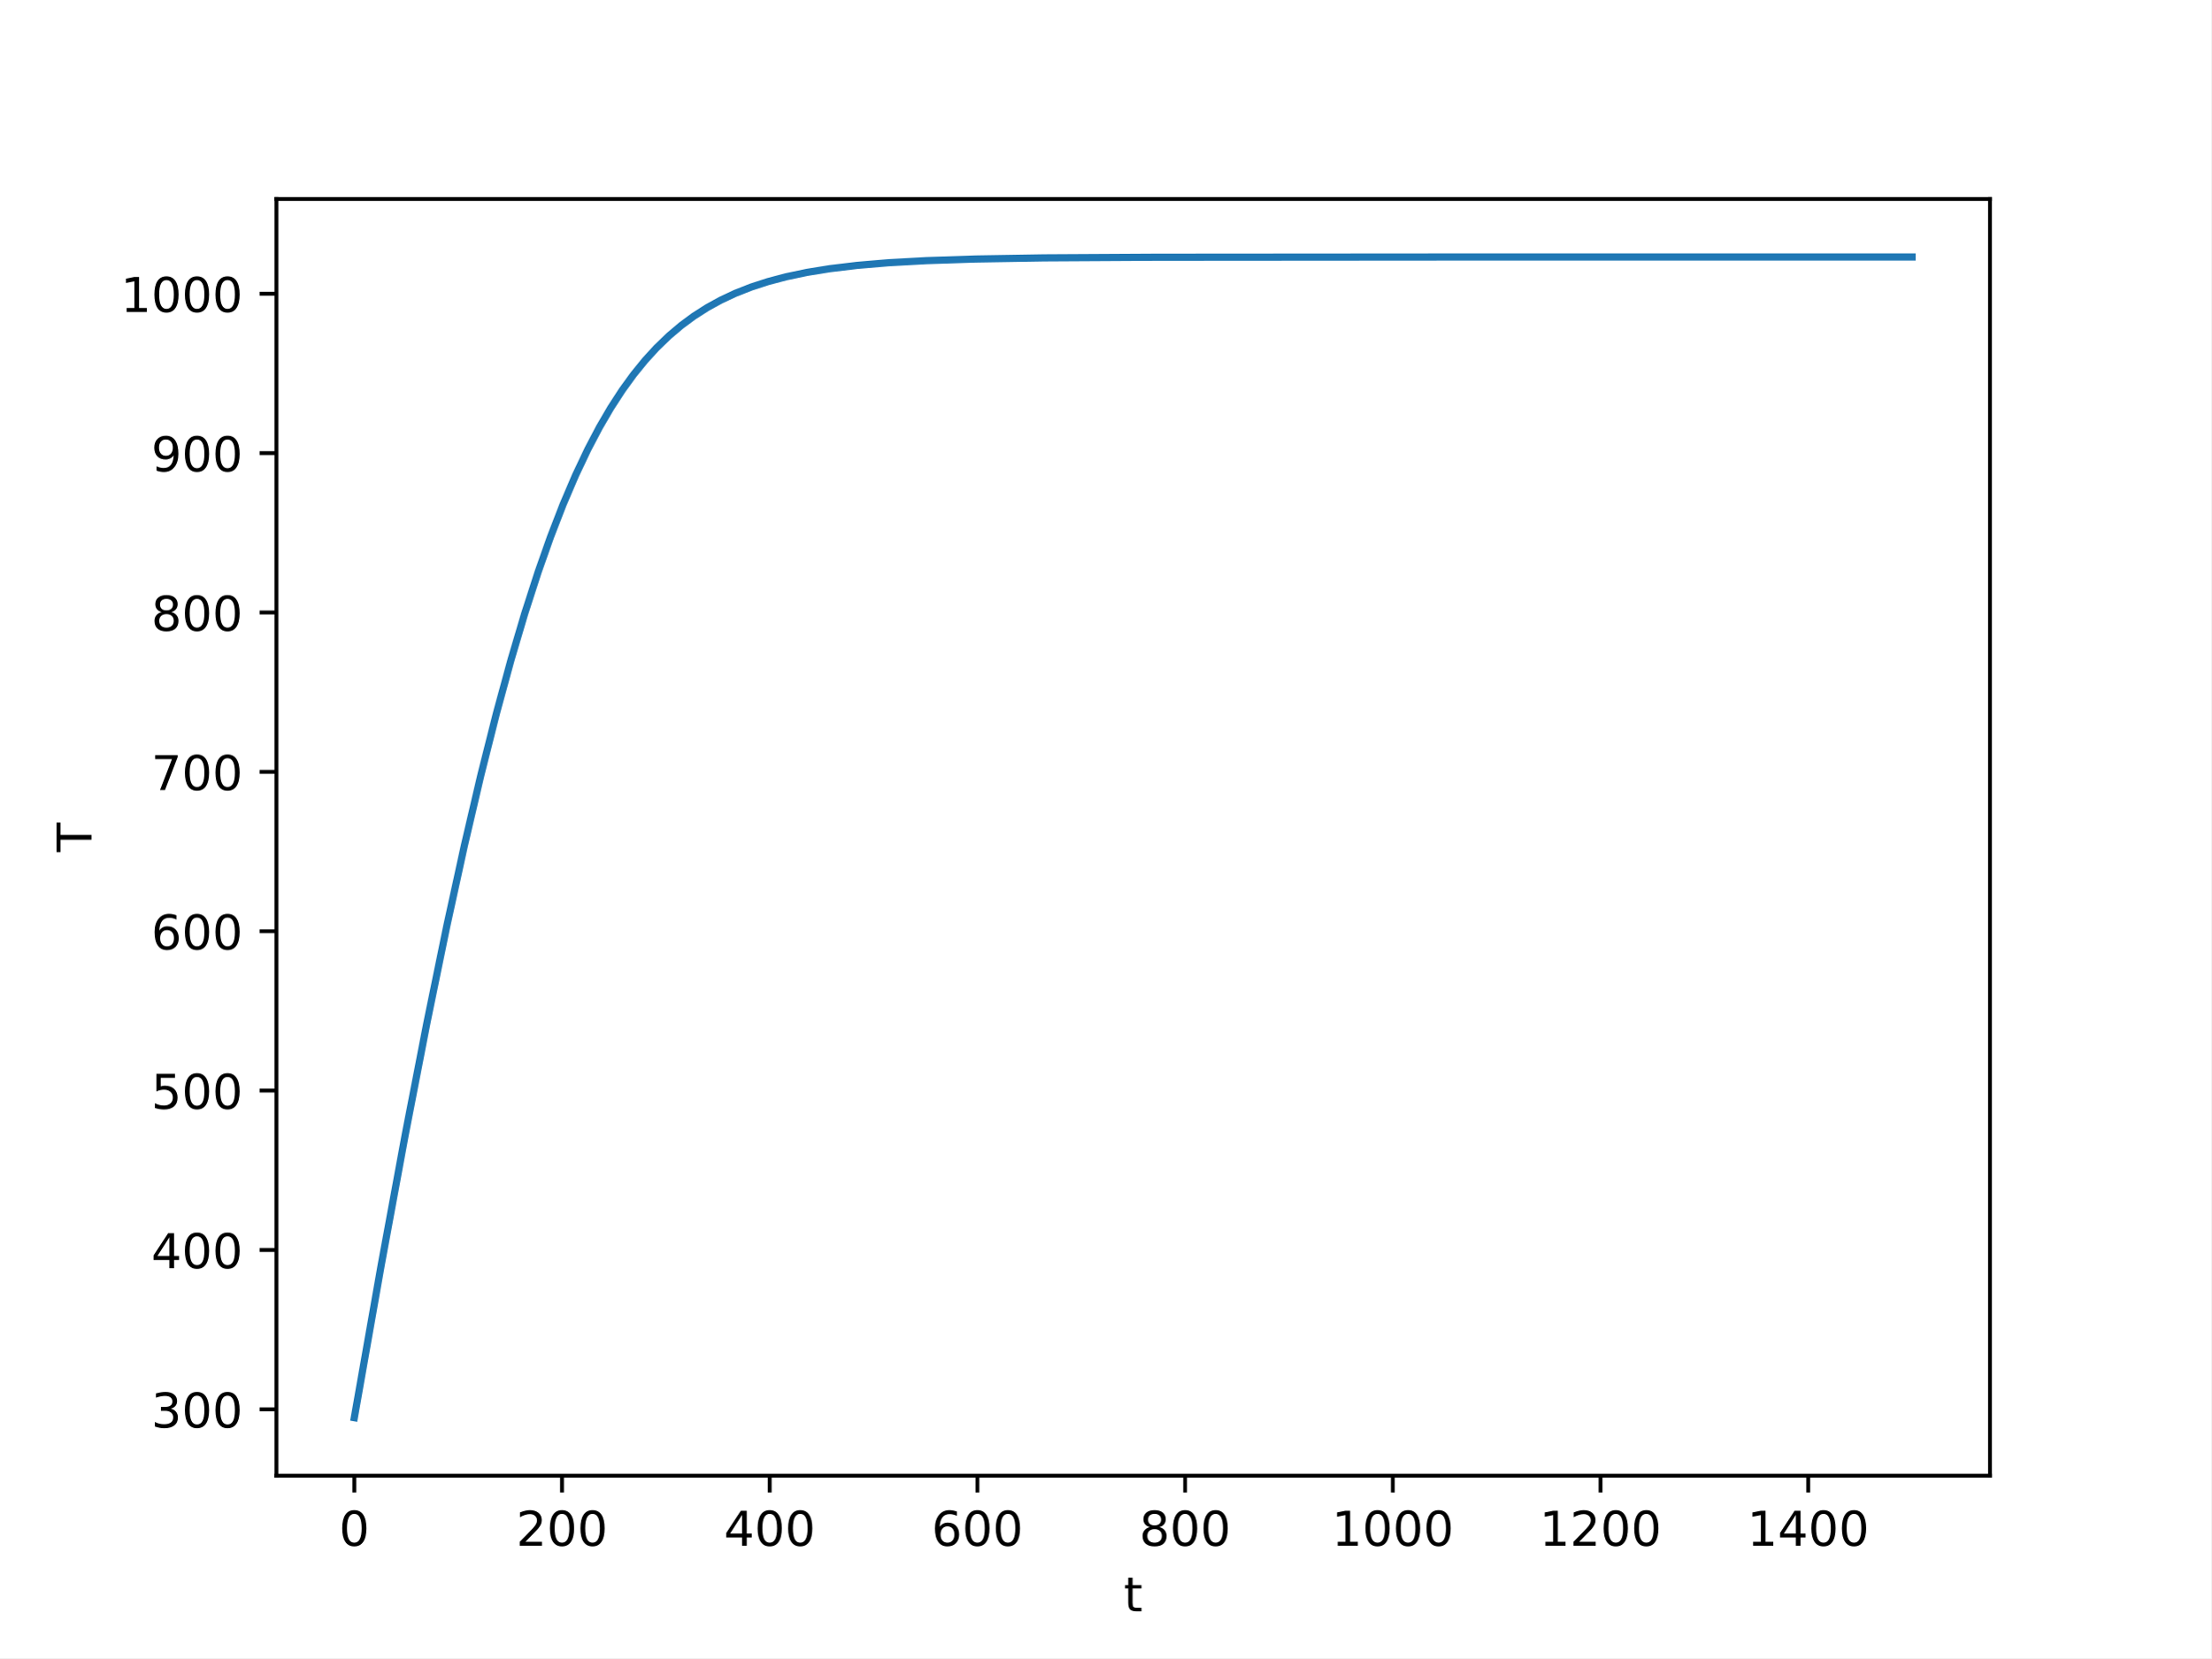
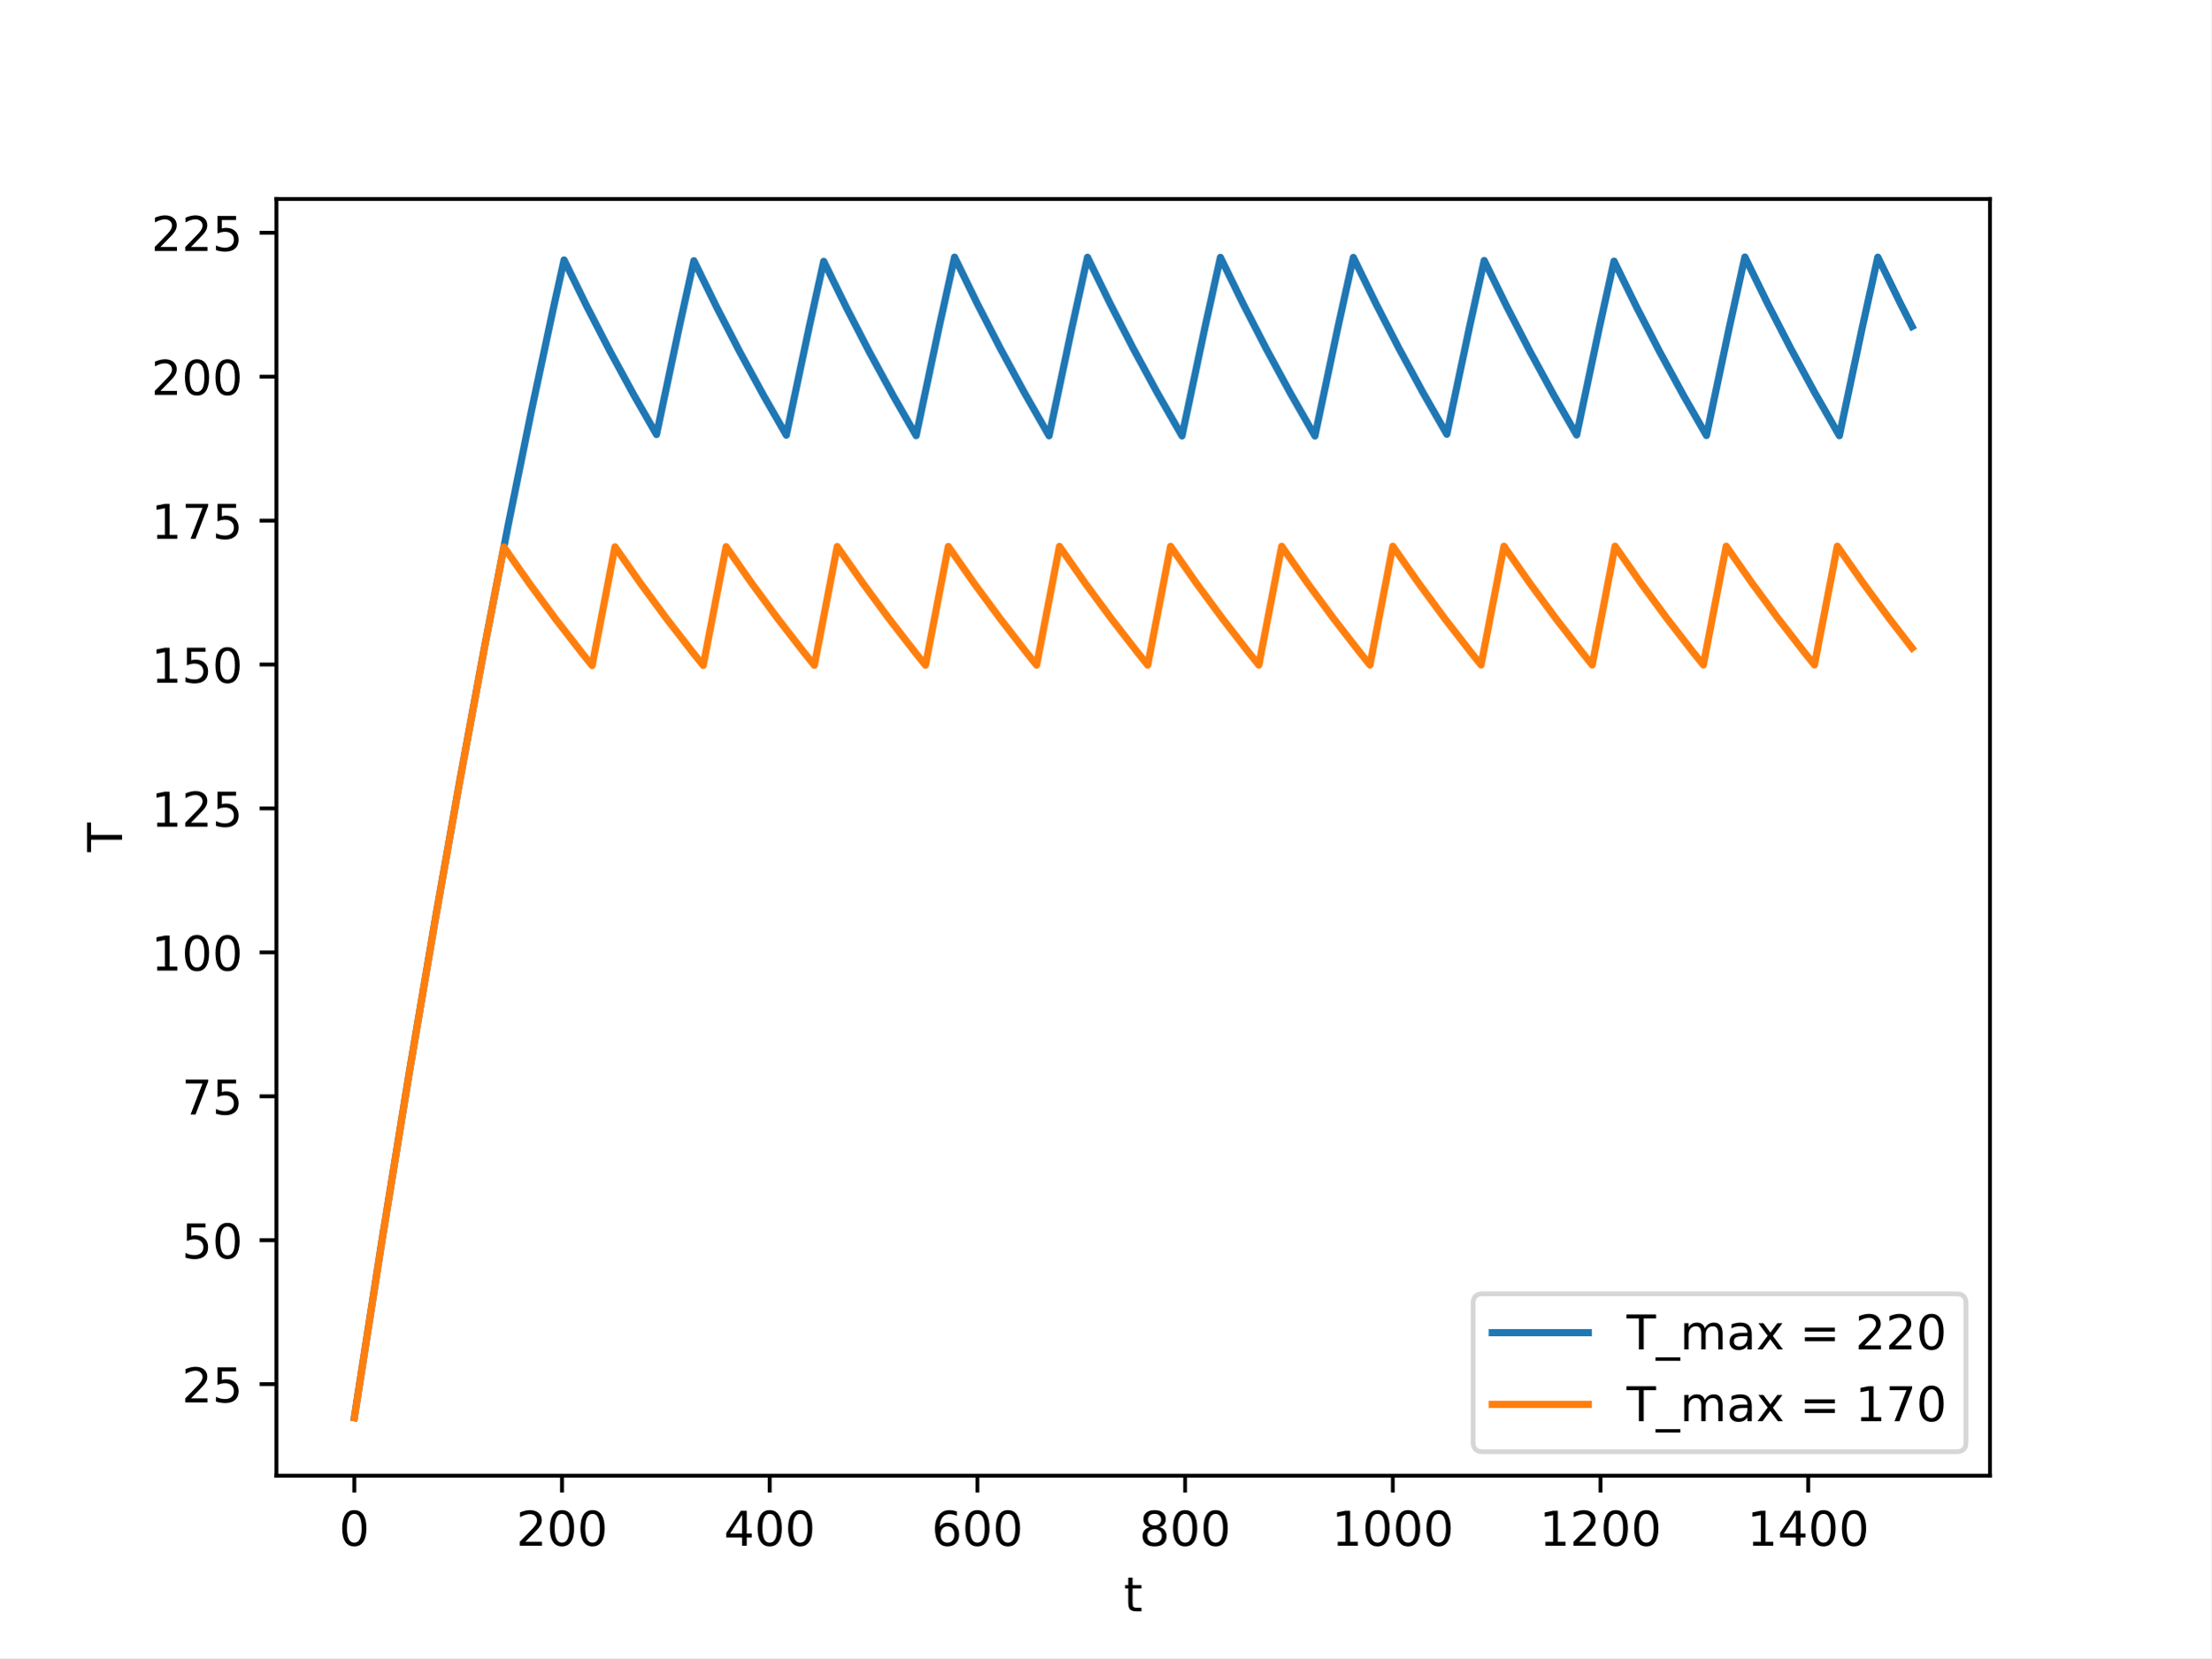
<svg xmlns="http://www.w3.org/2000/svg" xmlns:xlink="http://www.w3.org/1999/xlink" width="460.8pt" height="345.6pt" viewBox="0 0 460.8 345.6" version="1.1">
  <defs>
    <style type="text/css">*{stroke-linejoin: round; stroke-linecap: butt}</style>
  </defs>
  <g id="figure_1">
    <g id="patch_1">
      <path d="M 0 345.6  L 460.8 345.6  L 460.8 0  L 0 0  z " style="fill: #ffffff" />
    </g>
    <g id="axes_1">
      <g id="patch_2">
        <path d="M 57.6 307.584  L 414.72 307.584  L 414.72 41.472  L 57.6 41.472  z " style="fill: #ffffff" />
      </g>
      <g id="matplotlib.axis_1">
        <g id="xtick_1">
          <g id="line2d_1">
            <defs>
-               <path id="m0243c648a4" d="M 0 0  L 0 3.5  " style="stroke: #000000; stroke-width: 0.8" />
-             </defs>
-             <g>
-               <use xlink:href="#m0243c648a4" x="73.833" y="307.584" style="stroke: #000000; stroke-width: 0.8" />
+               <path id="md4a4293287" d="M 0 0  L 0 3.5  " style="stroke: #000000; stroke-width: 0.8" />
+             </defs>
+             <g>
+               <use xlink:href="#md4a4293287" x="73.833" y="307.584" style="stroke: #000000; stroke-width: 0.8" />
            </g>
          </g>
          <g id="text_1">
            <g transform="translate(70.65148 322.1824) scale(0.1 -0.1)">
              <defs>
                <path id="DejaVuSans-30" d="M 2034 4250  Q 1547 4250 1301 3770  Q 1056 3291 1056 2328  Q 1056 1369 1301 889  Q 1547 409 2034 409  Q 2525 409 2770 889  Q 3016 1369 3016 2328  Q 3016 3291 2770 3770  Q 2525 4250 2034 4250  z M 2034 4750  Q 2819 4750 3233 4129  Q 3647 3509 3647 2328  Q 3647 1150 3233 529  Q 2819 -91 2034 -91  Q 1250 -91 836 529  Q 422 1150 422 2328  Q 422 3509 836 4129  Q 1250 4750 2034 4750  z " transform="scale(0.015625)" />
              </defs>
              <use xlink:href="#DejaVuSans-30" />
            </g>
          </g>
        </g>
        <g id="xtick_2">
          <g id="line2d_2">
            <g>
-               <use xlink:href="#m0243c648a4" x="117.12" y="307.584" style="stroke: #000000; stroke-width: 0.8" />
+               <use xlink:href="#md4a4293287" x="117.12" y="307.584" style="stroke: #000000; stroke-width: 0.8" />
            </g>
          </g>
          <g id="text_2">
            <g transform="translate(107.5763 322.1824) scale(0.1 -0.1)">
              <defs>
                <path id="DejaVuSans-32" d="M 1228 531  L 3431 531  L 3431 0  L 469 0  L 469 531  Q 828 903 1448 1529  Q 2069 2156 2228 2338  Q 2531 2678 2651 2914  Q 2772 3150 2772 3378  Q 2772 3750 2511 3984  Q 2250 4219 1831 4219  Q 1534 4219 1204 4116  Q 875 4013 500 3803  L 500 4441  Q 881 4594 1212 4672  Q 1544 4750 1819 4750  Q 2544 4750 2975 4387  Q 3406 4025 3406 3419  Q 3406 3131 3298 2873  Q 3191 2616 2906 2266  Q 2828 2175 2409 1742  Q 1991 1309 1228 531  z " transform="scale(0.015625)" />
              </defs>
              <use xlink:href="#DejaVuSans-32" />
              <use xlink:href="#DejaVuSans-30" x="63.623" />
              <use xlink:href="#DejaVuSans-30" x="127.246" />
            </g>
          </g>
        </g>
        <g id="xtick_3">
          <g id="line2d_3">
            <g>
-               <use xlink:href="#m0243c648a4" x="160.407" y="307.584" style="stroke: #000000; stroke-width: 0.8" />
+               <use xlink:href="#md4a4293287" x="160.407" y="307.584" style="stroke: #000000; stroke-width: 0.8" />
            </g>
          </g>
          <g id="text_3">
            <g transform="translate(150.8635 322.1824) scale(0.1 -0.1)">
              <defs>
                <path id="DejaVuSans-34" d="M 2419 4116  L 825 1625  L 2419 1625  L 2419 4116  z M 2253 4666  L 3047 4666  L 3047 1625  L 3713 1625  L 3713 1100  L 3047 1100  L 3047 0  L 2419 0  L 2419 1100  L 313 1100  L 313 1709  L 2253 4666  z " transform="scale(0.015625)" />
              </defs>
              <use xlink:href="#DejaVuSans-34" />
              <use xlink:href="#DejaVuSans-30" x="63.623" />
              <use xlink:href="#DejaVuSans-30" x="127.246" />
            </g>
          </g>
        </g>
        <g id="xtick_4">
          <g id="line2d_4">
            <g>
-               <use xlink:href="#m0243c648a4" x="203.695" y="307.584" style="stroke: #000000; stroke-width: 0.8" />
+               <use xlink:href="#md4a4293287" x="203.695" y="307.584" style="stroke: #000000; stroke-width: 0.8" />
            </g>
          </g>
          <g id="text_4">
            <g transform="translate(194.1508 322.1824) scale(0.1 -0.1)">
              <defs>
                <path id="DejaVuSans-36" d="M 2113 2584  Q 1688 2584 1439 2293  Q 1191 2003 1191 1497  Q 1191 994 1439 701  Q 1688 409 2113 409  Q 2538 409 2786 701  Q 3034 994 3034 1497  Q 3034 2003 2786 2293  Q 2538 2584 2113 2584  z M 3366 4563  L 3366 3988  Q 3128 4100 2886 4159  Q 2644 4219 2406 4219  Q 1781 4219 1451 3797  Q 1122 3375 1075 2522  Q 1259 2794 1537 2939  Q 1816 3084 2150 3084  Q 2853 3084 3261 2657  Q 3669 2231 3669 1497  Q 3669 778 3244 343  Q 2819 -91 2113 -91  Q 1303 -91 875 529  Q 447 1150 447 2328  Q 447 3434 972 4092  Q 1497 4750 2381 4750  Q 2619 4750 2861 4703  Q 3103 4656 3366 4563  z " transform="scale(0.015625)" />
              </defs>
              <use xlink:href="#DejaVuSans-36" />
              <use xlink:href="#DejaVuSans-30" x="63.623" />
              <use xlink:href="#DejaVuSans-30" x="127.246" />
            </g>
          </g>
        </g>
        <g id="xtick_5">
          <g id="line2d_5">
            <g>
-               <use xlink:href="#m0243c648a4" x="246.982" y="307.584" style="stroke: #000000; stroke-width: 0.8" />
+               <use xlink:href="#md4a4293287" x="246.982" y="307.584" style="stroke: #000000; stroke-width: 0.8" />
            </g>
          </g>
          <g id="text_5">
            <g transform="translate(237.4381 322.1824) scale(0.1 -0.1)">
              <defs>
                <path id="DejaVuSans-38" d="M 2034 2216  Q 1584 2216 1326 1975  Q 1069 1734 1069 1313  Q 1069 891 1326 650  Q 1584 409 2034 409  Q 2484 409 2743 651  Q 3003 894 3003 1313  Q 3003 1734 2745 1975  Q 2488 2216 2034 2216  z M 1403 2484  Q 997 2584 770 2862  Q 544 3141 544 3541  Q 544 4100 942 4425  Q 1341 4750 2034 4750  Q 2731 4750 3128 4425  Q 3525 4100 3525 3541  Q 3525 3141 3298 2862  Q 3072 2584 2669 2484  Q 3125 2378 3379 2068  Q 3634 1759 3634 1313  Q 3634 634 3220 271  Q 2806 -91 2034 -91  Q 1263 -91 848 271  Q 434 634 434 1313  Q 434 1759 690 2068  Q 947 2378 1403 2484  z M 1172 3481  Q 1172 3119 1398 2916  Q 1625 2713 2034 2713  Q 2441 2713 2670 2916  Q 2900 3119 2900 3481  Q 2900 3844 2670 4047  Q 2441 4250 2034 4250  Q 1625 4250 1398 4047  Q 1172 3844 1172 3481  z " transform="scale(0.015625)" />
              </defs>
              <use xlink:href="#DejaVuSans-38" />
              <use xlink:href="#DejaVuSans-30" x="63.623" />
              <use xlink:href="#DejaVuSans-30" x="127.246" />
            </g>
          </g>
        </g>
        <g id="xtick_6">
          <g id="line2d_6">
            <g>
-               <use xlink:href="#m0243c648a4" x="290.269" y="307.584" style="stroke: #000000; stroke-width: 0.8" />
+               <use xlink:href="#md4a4293287" x="290.269" y="307.584" style="stroke: #000000; stroke-width: 0.8" />
            </g>
          </g>
          <g id="text_6">
            <g transform="translate(277.5441 322.1824) scale(0.1 -0.1)">
              <defs>
                <path id="DejaVuSans-31" d="M 794 531  L 1825 531  L 1825 4091  L 703 3866  L 703 4441  L 1819 4666  L 2450 4666  L 2450 531  L 3481 531  L 3481 0  L 794 0  L 794 531  z " transform="scale(0.015625)" />
              </defs>
              <use xlink:href="#DejaVuSans-31" />
              <use xlink:href="#DejaVuSans-30" x="63.623" />
              <use xlink:href="#DejaVuSans-30" x="127.246" />
              <use xlink:href="#DejaVuSans-30" x="190.869" />
            </g>
          </g>
        </g>
        <g id="xtick_7">
          <g id="line2d_7">
            <g>
-               <use xlink:href="#m0243c648a4" x="333.556" y="307.584" style="stroke: #000000; stroke-width: 0.8" />
+               <use xlink:href="#md4a4293287" x="333.556" y="307.584" style="stroke: #000000; stroke-width: 0.8" />
            </g>
          </g>
          <g id="text_7">
            <g transform="translate(320.8314 322.1824) scale(0.1 -0.1)">
              <use xlink:href="#DejaVuSans-31" />
              <use xlink:href="#DejaVuSans-32" x="63.623" />
              <use xlink:href="#DejaVuSans-30" x="127.246" />
              <use xlink:href="#DejaVuSans-30" x="190.869" />
            </g>
          </g>
        </g>
        <g id="xtick_8">
          <g id="line2d_8">
            <g>
-               <use xlink:href="#m0243c648a4" x="376.844" y="307.584" style="stroke: #000000; stroke-width: 0.8" />
+               <use xlink:href="#md4a4293287" x="376.844" y="307.584" style="stroke: #000000; stroke-width: 0.8" />
            </g>
          </g>
          <g id="text_8">
            <g transform="translate(364.1186 322.1824) scale(0.1 -0.1)">
              <use xlink:href="#DejaVuSans-31" />
              <use xlink:href="#DejaVuSans-34" x="63.623" />
              <use xlink:href="#DejaVuSans-30" x="127.246" />
              <use xlink:href="#DejaVuSans-30" x="190.869" />
            </g>
          </g>
        </g>
        <g id="text_9">
          <g transform="translate(234.1998 335.8606) scale(0.1 -0.1)">
            <defs>
              <path id="DejaVuSans-74" d="M 1172 4494  L 1172 3500  L 2356 3500  L 2356 3053  L 1172 3053  L 1172 1153  Q 1172 725 1289 603  Q 1406 481 1766 481  L 2356 481  L 2356 0  L 1766 0  Q 1100 0 847 248  Q 594 497 594 1153  L 594 3053  L 172 3053  L 172 3500  L 594 3500  L 594 4494  L 1172 4494  z " transform="scale(0.015625)" />
            </defs>
            <use xlink:href="#DejaVuSans-74" />
          </g>
        </g>
      </g>
      <g id="matplotlib.axis_2">
        <g id="ytick_1">
          <g id="line2d_9">
            <defs>
-               <path id="m412a196a92" d="M 0 0  L -3.5 0  " style="stroke: #000000; stroke-width: 0.8" />
-             </defs>
-             <g>
-               <use xlink:href="#m412a196a92" x="57.6" y="293.752" style="stroke: #000000; stroke-width: 0.8" />
+               <path id="m5e8bda22eb" d="M 0 0  L -3.5 0  " style="stroke: #000000; stroke-width: 0.8" />
+             </defs>
+             <g>
+               <use xlink:href="#m5e8bda22eb" x="57.6" y="288.503" style="stroke: #000000; stroke-width: 0.8" />
            </g>
          </g>
          <g id="text_10">
-             <g transform="translate(31.5125 297.551) scale(0.1 -0.1)">
-               <defs>
-                 <path id="DejaVuSans-33" d="M 2597 2516  Q 3050 2419 3304 2112  Q 3559 1806 3559 1356  Q 3559 666 3084 287  Q 2609 -91 1734 -91  Q 1441 -91 1130 -33  Q 819 25 488 141  L 488 750  Q 750 597 1062 519  Q 1375 441 1716 441  Q 2309 441 2620 675  Q 2931 909 2931 1356  Q 2931 1769 2642 2001  Q 2353 2234 1838 2234  L 1294 2234  L 1294 2753  L 1863 2753  Q 2328 2753 2575 2939  Q 2822 3125 2822 3475  Q 2822 3834 2567 4026  Q 2313 4219 1838 4219  Q 1578 4219 1281 4162  Q 984 4106 628 3988  L 628 4550  Q 988 4650 1302 4700  Q 1616 4750 1894 4750  Q 2613 4750 3031 4423  Q 3450 4097 3450 3541  Q 3450 3153 3228 2886  Q 3006 2619 2597 2516  z " transform="scale(0.015625)" />
-               </defs>
-               <use xlink:href="#DejaVuSans-33" />
-               <use xlink:href="#DejaVuSans-30" x="63.623" />
-               <use xlink:href="#DejaVuSans-30" x="127.246" />
+             <g transform="translate(37.875 292.3023) scale(0.1 -0.1)">
+               <defs>
+                 <path id="DejaVuSans-35" d="M 691 4666  L 3169 4666  L 3169 4134  L 1269 4134  L 1269 2991  Q 1406 3038 1543 3061  Q 1681 3084 1819 3084  Q 2600 3084 3056 2656  Q 3513 2228 3513 1497  Q 3513 744 3044 326  Q 2575 -91 1722 -91  Q 1428 -91 1123 -41  Q 819 9 494 109  L 494 744  Q 775 591 1075 516  Q 1375 441 1709 441  Q 2250 441 2565 725  Q 2881 1009 2881 1497  Q 2881 1984 2565 2268  Q 2250 2553 1709 2553  Q 1456 2553 1204 2497  Q 953 2441 691 2322  L 691 4666  z " transform="scale(0.015625)" />
+               </defs>
+               <use xlink:href="#DejaVuSans-32" />
+               <use xlink:href="#DejaVuSans-35" x="63.623" />
            </g>
          </g>
        </g>
        <g id="ytick_2">
          <g id="line2d_10">
            <g>
-               <use xlink:href="#m412a196a92" x="57.6" y="260.533" style="stroke: #000000; stroke-width: 0.8" />
+               <use xlink:href="#m5e8bda22eb" x="57.6" y="258.503" style="stroke: #000000; stroke-width: 0.8" />
            </g>
          </g>
          <g id="text_11">
-             <g transform="translate(31.5125 264.3319) scale(0.1 -0.1)">
-               <use xlink:href="#DejaVuSans-34" />
-               <use xlink:href="#DejaVuSans-30" x="63.623" />
-               <use xlink:href="#DejaVuSans-30" x="127.246" />
+             <g transform="translate(37.875 262.3024) scale(0.1 -0.1)">
+               <use xlink:href="#DejaVuSans-35" />
+               <use xlink:href="#DejaVuSans-30" x="63.623" />
            </g>
          </g>
        </g>
        <g id="ytick_3">
          <g id="line2d_11">
            <g>
-               <use xlink:href="#m412a196a92" x="57.6" y="227.313" style="stroke: #000000; stroke-width: 0.8" />
+               <use xlink:href="#m5e8bda22eb" x="57.6" y="228.503" style="stroke: #000000; stroke-width: 0.8" />
            </g>
          </g>
          <g id="text_12">
-             <g transform="translate(31.5125 231.1127) scale(0.1 -0.1)">
-               <defs>
-                 <path id="DejaVuSans-35" d="M 691 4666  L 3169 4666  L 3169 4134  L 1269 4134  L 1269 2991  Q 1406 3038 1543 3061  Q 1681 3084 1819 3084  Q 2600 3084 3056 2656  Q 3513 2228 3513 1497  Q 3513 744 3044 326  Q 2575 -91 1722 -91  Q 1428 -91 1123 -41  Q 819 9 494 109  L 494 744  Q 775 591 1075 516  Q 1375 441 1709 441  Q 2250 441 2565 725  Q 2881 1009 2881 1497  Q 2881 1984 2565 2268  Q 2250 2553 1709 2553  Q 1456 2553 1204 2497  Q 953 2441 691 2322  L 691 4666  z " transform="scale(0.015625)" />
-               </defs>
-               <use xlink:href="#DejaVuSans-35" />
-               <use xlink:href="#DejaVuSans-30" x="63.623" />
-               <use xlink:href="#DejaVuSans-30" x="127.246" />
+             <g transform="translate(37.875 232.3025) scale(0.1 -0.1)">
+               <defs>
+                 <path id="DejaVuSans-37" d="M 525 4666  L 3525 4666  L 3525 4397  L 1831 0  L 1172 0  L 2766 4134  L 525 4134  L 525 4666  z " transform="scale(0.015625)" />
+               </defs>
+               <use xlink:href="#DejaVuSans-37" />
+               <use xlink:href="#DejaVuSans-35" x="63.623" />
            </g>
          </g>
        </g>
        <g id="ytick_4">
          <g id="line2d_12">
            <g>
-               <use xlink:href="#m412a196a92" x="57.6" y="194.094" style="stroke: #000000; stroke-width: 0.8" />
+               <use xlink:href="#m5e8bda22eb" x="57.6" y="198.503" style="stroke: #000000; stroke-width: 0.8" />
            </g>
          </g>
          <g id="text_13">
-             <g transform="translate(31.5125 197.8935) scale(0.1 -0.1)">
-               <use xlink:href="#DejaVuSans-36" />
+             <g transform="translate(31.5125 202.3025) scale(0.1 -0.1)">
+               <use xlink:href="#DejaVuSans-31" />
              <use xlink:href="#DejaVuSans-30" x="63.623" />
              <use xlink:href="#DejaVuSans-30" x="127.246" />
            </g>
          </g>
        </g>
        <g id="ytick_5">
          <g id="line2d_13">
            <g>
-               <use xlink:href="#m412a196a92" x="57.6" y="160.875" style="stroke: #000000; stroke-width: 0.8" />
+               <use xlink:href="#m5e8bda22eb" x="57.6" y="168.503" style="stroke: #000000; stroke-width: 0.8" />
            </g>
          </g>
          <g id="text_14">
-             <g transform="translate(31.5125 164.6744) scale(0.1 -0.1)">
-               <defs>
-                 <path id="DejaVuSans-37" d="M 525 4666  L 3525 4666  L 3525 4397  L 1831 0  L 1172 0  L 2766 4134  L 525 4134  L 525 4666  z " transform="scale(0.015625)" />
-               </defs>
-               <use xlink:href="#DejaVuSans-37" />
-               <use xlink:href="#DejaVuSans-30" x="63.623" />
-               <use xlink:href="#DejaVuSans-30" x="127.246" />
+             <g transform="translate(31.5125 172.3026) scale(0.1 -0.1)">
+               <use xlink:href="#DejaVuSans-31" />
+               <use xlink:href="#DejaVuSans-32" x="63.623" />
+               <use xlink:href="#DejaVuSans-35" x="127.246" />
            </g>
          </g>
        </g>
        <g id="ytick_6">
          <g id="line2d_14">
            <g>
-               <use xlink:href="#m412a196a92" x="57.6" y="127.656" style="stroke: #000000; stroke-width: 0.8" />
+               <use xlink:href="#m5e8bda22eb" x="57.6" y="138.503" style="stroke: #000000; stroke-width: 0.8" />
            </g>
          </g>
          <g id="text_15">
-             <g transform="translate(31.5125 131.4552) scale(0.1 -0.1)">
-               <use xlink:href="#DejaVuSans-38" />
-               <use xlink:href="#DejaVuSans-30" x="63.623" />
+             <g transform="translate(31.5125 142.3027) scale(0.1 -0.1)">
+               <use xlink:href="#DejaVuSans-31" />
+               <use xlink:href="#DejaVuSans-35" x="63.623" />
              <use xlink:href="#DejaVuSans-30" x="127.246" />
            </g>
          </g>
        </g>
        <g id="ytick_7">
          <g id="line2d_15">
            <g>
-               <use xlink:href="#m412a196a92" x="57.6" y="94.437" style="stroke: #000000; stroke-width: 0.8" />
+               <use xlink:href="#m5e8bda22eb" x="57.6" y="108.504" style="stroke: #000000; stroke-width: 0.8" />
            </g>
          </g>
          <g id="text_16">
-             <g transform="translate(31.5125 98.23603) scale(0.1 -0.1)">
-               <defs>
-                 <path id="DejaVuSans-39" d="M 703 97  L 703 672  Q 941 559 1184 500  Q 1428 441 1663 441  Q 2288 441 2617 861  Q 2947 1281 2994 2138  Q 2813 1869 2534 1725  Q 2256 1581 1919 1581  Q 1219 1581 811 2004  Q 403 2428 403 3163  Q 403 3881 828 4315  Q 1253 4750 1959 4750  Q 2769 4750 3195 4129  Q 3622 3509 3622 2328  Q 3622 1225 3098 567  Q 2575 -91 1691 -91  Q 1453 -91 1209 -44  Q 966 3 703 97  z M 1959 2075  Q 2384 2075 2632 2365  Q 2881 2656 2881 3163  Q 2881 3666 2632 3958  Q 2384 4250 1959 4250  Q 1534 4250 1286 3958  Q 1038 3666 1038 3163  Q 1038 2656 1286 2365  Q 1534 2075 1959 2075  z " transform="scale(0.015625)" />
-               </defs>
-               <use xlink:href="#DejaVuSans-39" />
-               <use xlink:href="#DejaVuSans-30" x="63.623" />
-               <use xlink:href="#DejaVuSans-30" x="127.246" />
+             <g transform="translate(31.5125 112.3028) scale(0.1 -0.1)">
+               <use xlink:href="#DejaVuSans-31" />
+               <use xlink:href="#DejaVuSans-37" x="63.623" />
+               <use xlink:href="#DejaVuSans-35" x="127.246" />
            </g>
          </g>
        </g>
        <g id="ytick_8">
          <g id="line2d_16">
            <g>
-               <use xlink:href="#m412a196a92" x="57.6" y="61.218" style="stroke: #000000; stroke-width: 0.8" />
+               <use xlink:href="#m5e8bda22eb" x="57.6" y="78.504" style="stroke: #000000; stroke-width: 0.8" />
            </g>
          </g>
          <g id="text_17">
-             <g transform="translate(25.15 65.01686) scale(0.1 -0.1)">
-               <use xlink:href="#DejaVuSans-31" />
-               <use xlink:href="#DejaVuSans-30" x="63.623" />
-               <use xlink:href="#DejaVuSans-30" x="127.246" />
-               <use xlink:href="#DejaVuSans-30" x="190.869" />
-             </g>
-           </g>
-         </g>
-         <g id="text_18">
-           <g transform="translate(19.07031 177.5819) rotate(-90) scale(0.1 -0.1)">
+             <g transform="translate(31.5125 82.30284) scale(0.1 -0.1)">
+               <use xlink:href="#DejaVuSans-32" />
+               <use xlink:href="#DejaVuSans-30" x="63.623" />
+               <use xlink:href="#DejaVuSans-30" x="127.246" />
+             </g>
+           </g>
+         </g>
+         <g id="ytick_9">
+           <g id="line2d_17">
+             <g>
+               <use xlink:href="#m5e8bda22eb" x="57.6" y="48.504" style="stroke: #000000; stroke-width: 0.8" />
+             </g>
+           </g>
+           <g id="text_18">
+             <g transform="translate(31.5125 52.30292) scale(0.1 -0.1)">
+               <use xlink:href="#DejaVuSans-32" />
+               <use xlink:href="#DejaVuSans-32" x="63.623" />
+               <use xlink:href="#DejaVuSans-35" x="127.246" />
+             </g>
+           </g>
+         </g>
+         <g id="text_19">
+           <g transform="translate(25.43281 177.5819) rotate(-90) scale(0.1 -0.1)">
            <defs>
              <path id="DejaVuSans-54" d="M -19 4666  L 3928 4666  L 3928 4134  L 2272 4134  L 2272 0  L 1638 0  L 1638 4134  L -19 4134  L -19 4666  z " transform="scale(0.015625)" />
            </defs>
            <use xlink:href="#DejaVuSans-54" />
          </g>
        </g>
      </g>
-       <g id="line2d_17">
-         <path d="M 73.833 295.488  L 79.46 263.568  L 84.438 236.555  L 88.983 213.102  L 93.096 193.065  L 96.775 176.231  L 100.238 161.434  L 103.485 148.557  L 106.515 137.45  L 109.328 127.946  L 112.142 119.227  L 114.739 111.87  L 117.336 105.162  L 119.934 99.081  L 122.531 93.599  L 124.912 89.07  L 127.293 84.988  L 129.673 81.321  L 132.054 78.04  L 134.435 75.112  L 136.816 72.507  L 139.413 70  L 142.01 67.805  L 144.607 65.888  L 147.421 64.089  L 150.235 62.544  L 153.265 61.124  L 156.511 59.845  L 159.974 58.713  L 163.87 57.678  L 168.199 56.767  L 172.961 55.994  L 178.588 55.316  L 185.081 54.764  L 193.089 54.317  L 203.262 53.981  L 217.546 53.746  L 240.922 53.613  L 299.576 53.569  L 398.487 53.568  L 398.487 53.568  " clip-path="url(#pe52484f36a)" style="fill: none; stroke: #1f77b4; stroke-width: 1.5; stroke-linecap: square" />
+       <g id="line2d_18">
+         <path d="M 73.833 295.488  L 79.677 258.059  L 85.304 223.457  L 90.715 191.553  L 95.909 162.218  L 100.887 135.318  L 105.865 109.631  L 110.627 86.211  L 115.172 64.918  L 117.553 54.181  L 122.314 63.9  L 127.076 73.118  L 132.054 82.26  L 136.816 90.564  L 141.577 68.066  L 144.607 54.345  L 149.369 64.056  L 154.131 73.266  L 159.109 82.4  L 163.87 90.697  L 168.632 68.193  L 171.662 54.468  L 176.424 64.172  L 181.185 73.376  L 186.163 82.504  L 190.925 90.796  L 195.686 68.287  L 198.933 53.596  L 203.695 63.346  L 208.456 72.592  L 213.434 81.761  L 218.412 90.458  L 218.629 90.826  L 223.39 68.315  L 226.637 53.623  L 231.398 63.372  L 236.16 72.617  L 241.138 81.784  L 246.116 90.48  L 246.333 90.848  L 251.094 68.336  L 254.341 53.644  L 259.102 63.391  L 263.864 72.635  L 268.842 81.801  L 273.82 90.496  L 274.036 90.864  L 278.798 68.352  L 282.045 53.659  L 286.806 63.405  L 291.568 72.648  L 296.546 81.814  L 301.524 90.508  L 306.285 68.014  L 309.315 54.295  L 314.077 64.008  L 318.839 73.22  L 323.817 82.357  L 328.578 90.656  L 333.34 68.154  L 336.37 54.43  L 341.132 64.136  L 345.893 73.342  L 350.871 82.472  L 355.633 90.766  L 360.394 68.258  L 363.641 53.568  L 368.403 63.319  L 373.164 72.567  L 378.142 81.737  L 383.12 90.435  L 383.337 90.803  L 388.098 68.294  L 391.345 53.603  L 396.106 63.352  L 398.487 68.036  L 398.487 68.036  " clip-path="url(#p52b119acf6)" style="fill: none; stroke: #1f77b4; stroke-width: 1.5; stroke-linecap: square" />
+       </g>
+       <g id="line2d_19">
+         <path d="M 73.833 295.488  L 79.677 258.059  L 85.304 223.457  L 90.715 191.553  L 95.909 162.218  L 100.887 135.318  L 105 114.01  L 110.41 121.732  L 115.821 129.064  L 121.232 136.031  L 123.397 138.721  L 128.158 113.975  L 133.569 121.698  L 138.98 129.032  L 144.391 136  L 146.555 138.691  L 151.317 113.946  L 156.728 121.671  L 162.139 129.006  L 167.55 135.976  L 169.714 138.667  L 174.476 113.923  L 179.887 121.649  L 185.297 128.985  L 190.708 135.956  L 192.873 138.648  L 197.634 113.904  L 203.045 121.632  L 208.456 128.968  L 213.867 135.94  L 216.031 138.632  L 220.793 113.889  L 226.204 121.618  L 231.615 128.955  L 237.026 135.928  L 239.19 138.62  L 243.952 113.877  L 249.363 121.606  L 254.774 128.944  L 260.184 135.917  L 262.349 138.61  L 267.11 113.868  L 272.521 121.597  L 277.932 128.935  L 283.343 135.909  L 285.507 138.602  L 290.269 113.86  L 295.68 121.59  L 301.091 128.928  L 306.502 135.902  L 308.666 138.595  L 313.428 113.854  L 318.839 121.584  L 324.25 128.923  L 329.661 135.897  L 331.825 138.59  L 336.586 113.849  L 341.997 121.579  L 347.408 128.918  L 352.819 135.893  L 354.984 138.586  L 359.745 113.845  L 365.156 121.575  L 370.567 128.915  L 375.978 135.889  L 378.142 138.583  L 382.904 113.842  L 388.315 121.572  L 393.726 128.912  L 398.487 135.068  L 398.487 135.068  " clip-path="url(#p52b119acf6)" style="fill: none; stroke: #ff7f0e; stroke-width: 1.5; stroke-linecap: square" />
      </g>
      <g id="patch_3">
        <path d="M 57.6 307.584  L 57.6 41.472  " style="fill: none; stroke: #000000; stroke-width: 0.8; stroke-linejoin: miter; stroke-linecap: square" />
      </g>
      <g id="patch_4">
        <path d="M 414.72 307.584  L 414.72 41.472  " style="fill: none; stroke: #000000; stroke-width: 0.8; stroke-linejoin: miter; stroke-linecap: square" />
      </g>
      <g id="patch_5">
        <path d="M 57.6 307.584  L 414.72 307.584  " style="fill: none; stroke: #000000; stroke-width: 0.8; stroke-linejoin: miter; stroke-linecap: square" />
      </g>
      <g id="patch_6">
        <path d="M 57.6 41.472  L 414.72 41.472  " style="fill: none; stroke: #000000; stroke-width: 0.8; stroke-linejoin: miter; stroke-linecap: square" />
+       </g>
+       <g id="legend_1">
+         <g id="patch_7">
+           <path d="M 309.001 302.584  L 407.72 302.584  Q 409.72 302.584 409.72 300.584  L 409.72 271.671  Q 409.72 269.671 407.72 269.671  L 309.001 269.671  Q 307.001 269.671 307.001 271.671  L 307.001 300.584  Q 307.001 302.584 309.001 302.584  z " style="fill: #ffffff; opacity: 0.8; stroke: #cccccc; stroke-linejoin: miter" />
+         </g>
+         <g id="line2d_20">
+           <path d="M 311.001 277.77  L 321.001 277.77  L 331.001 277.77  " style="fill: none; stroke: #1f77b4; stroke-width: 1.5; stroke-linecap: square" />
+         </g>
+         <g id="text_20">
+           <g transform="translate(339.0013 281.2699) scale(0.1 -0.1)">
+             <defs>
+               <path id="DejaVuSans-5f" d="M 3263 -1063  L 3263 -1509  L -63 -1509  L -63 -1063  L 3263 -1063  z " transform="scale(0.015625)" />
+               <path id="DejaVuSans-6d" d="M 3328 2828  Q 3544 3216 3844 3400  Q 4144 3584 4550 3584  Q 5097 3584 5394 3201  Q 5691 2819 5691 2113  L 5691 0  L 5113 0  L 5113 2094  Q 5113 2597 4934 2840  Q 4756 3084 4391 3084  Q 3944 3084 3684 2787  Q 3425 2491 3425 1978  L 3425 0  L 2847 0  L 2847 2094  Q 2847 2600 2669 2842  Q 2491 3084 2119 3084  Q 1678 3084 1418 2786  Q 1159 2488 1159 1978  L 1159 0  L 581 0  L 581 3500  L 1159 3500  L 1159 2956  Q 1356 3278 1631 3431  Q 1906 3584 2284 3584  Q 2666 3584 2933 3390  Q 3200 3197 3328 2828  z " transform="scale(0.015625)" />
+               <path id="DejaVuSans-61" d="M 2194 1759  Q 1497 1759 1228 1600  Q 959 1441 959 1056  Q 959 750 1161 570  Q 1363 391 1709 391  Q 2188 391 2477 730  Q 2766 1069 2766 1631  L 2766 1759  L 2194 1759  z M 3341 1997  L 3341 0  L 2766 0  L 2766 531  Q 2569 213 2275 61  Q 1981 -91 1556 -91  Q 1019 -91 701 211  Q 384 513 384 1019  Q 384 1609 779 1909  Q 1175 2209 1959 2209  L 2766 2209  L 2766 2266  Q 2766 2663 2505 2880  Q 2244 3097 1772 3097  Q 1472 3097 1187 3025  Q 903 2953 641 2809  L 641 3341  Q 956 3463 1253 3523  Q 1550 3584 1831 3584  Q 2591 3584 2966 3190  Q 3341 2797 3341 1997  z " transform="scale(0.015625)" />
+               <path id="DejaVuSans-78" d="M 3513 3500  L 2247 1797  L 3578 0  L 2900 0  L 1881 1375  L 863 0  L 184 0  L 1544 1831  L 300 3500  L 978 3500  L 1906 2253  L 2834 3500  L 3513 3500  z " transform="scale(0.015625)" />
+               <path id="DejaVuSans-20" transform="scale(0.015625)" />
+               <path id="DejaVuSans-3d" d="M 678 2906  L 4684 2906  L 4684 2381  L 678 2381  L 678 2906  z M 678 1631  L 4684 1631  L 4684 1100  L 678 1100  L 678 1631  z " transform="scale(0.015625)" />
+             </defs>
+             <use xlink:href="#DejaVuSans-54" />
+             <use xlink:href="#DejaVuSans-5f" x="61.084" />
+             <use xlink:href="#DejaVuSans-6d" x="111.084" />
+             <use xlink:href="#DejaVuSans-61" x="208.496" />
+             <use xlink:href="#DejaVuSans-78" x="269.775" />
+             <use xlink:href="#DejaVuSans-20" x="328.955" />
+             <use xlink:href="#DejaVuSans-3d" x="360.742" />
+             <use xlink:href="#DejaVuSans-20" x="444.531" />
+             <use xlink:href="#DejaVuSans-32" x="476.318" />
+             <use xlink:href="#DejaVuSans-32" x="539.941" />
+             <use xlink:href="#DejaVuSans-30" x="603.564" />
+           </g>
+         </g>
+         <g id="line2d_21">
+           <path d="M 311.001 292.726  L 321.001 292.726  L 331.001 292.726  " style="fill: none; stroke: #ff7f0e; stroke-width: 1.5; stroke-linecap: square" />
+         </g>
+         <g id="text_21">
+           <g transform="translate(339.0013 296.2262) scale(0.1 -0.1)">
+             <use xlink:href="#DejaVuSans-54" />
+             <use xlink:href="#DejaVuSans-5f" x="61.084" />
+             <use xlink:href="#DejaVuSans-6d" x="111.084" />
+             <use xlink:href="#DejaVuSans-61" x="208.496" />
+             <use xlink:href="#DejaVuSans-78" x="269.775" />
+             <use xlink:href="#DejaVuSans-20" x="328.955" />
+             <use xlink:href="#DejaVuSans-3d" x="360.742" />
+             <use xlink:href="#DejaVuSans-20" x="444.531" />
+             <use xlink:href="#DejaVuSans-31" x="476.318" />
+             <use xlink:href="#DejaVuSans-37" x="539.941" />
+             <use xlink:href="#DejaVuSans-30" x="603.564" />
+           </g>
+         </g>
      </g>
    </g>
  </g>
  <defs>
-     <clipPath id="pe52484f36a">
+     <clipPath id="p52b119acf6">
      <rect x="57.6" y="41.472" width="357.12" height="266.112" />
    </clipPath>
  </defs>
</svg>
